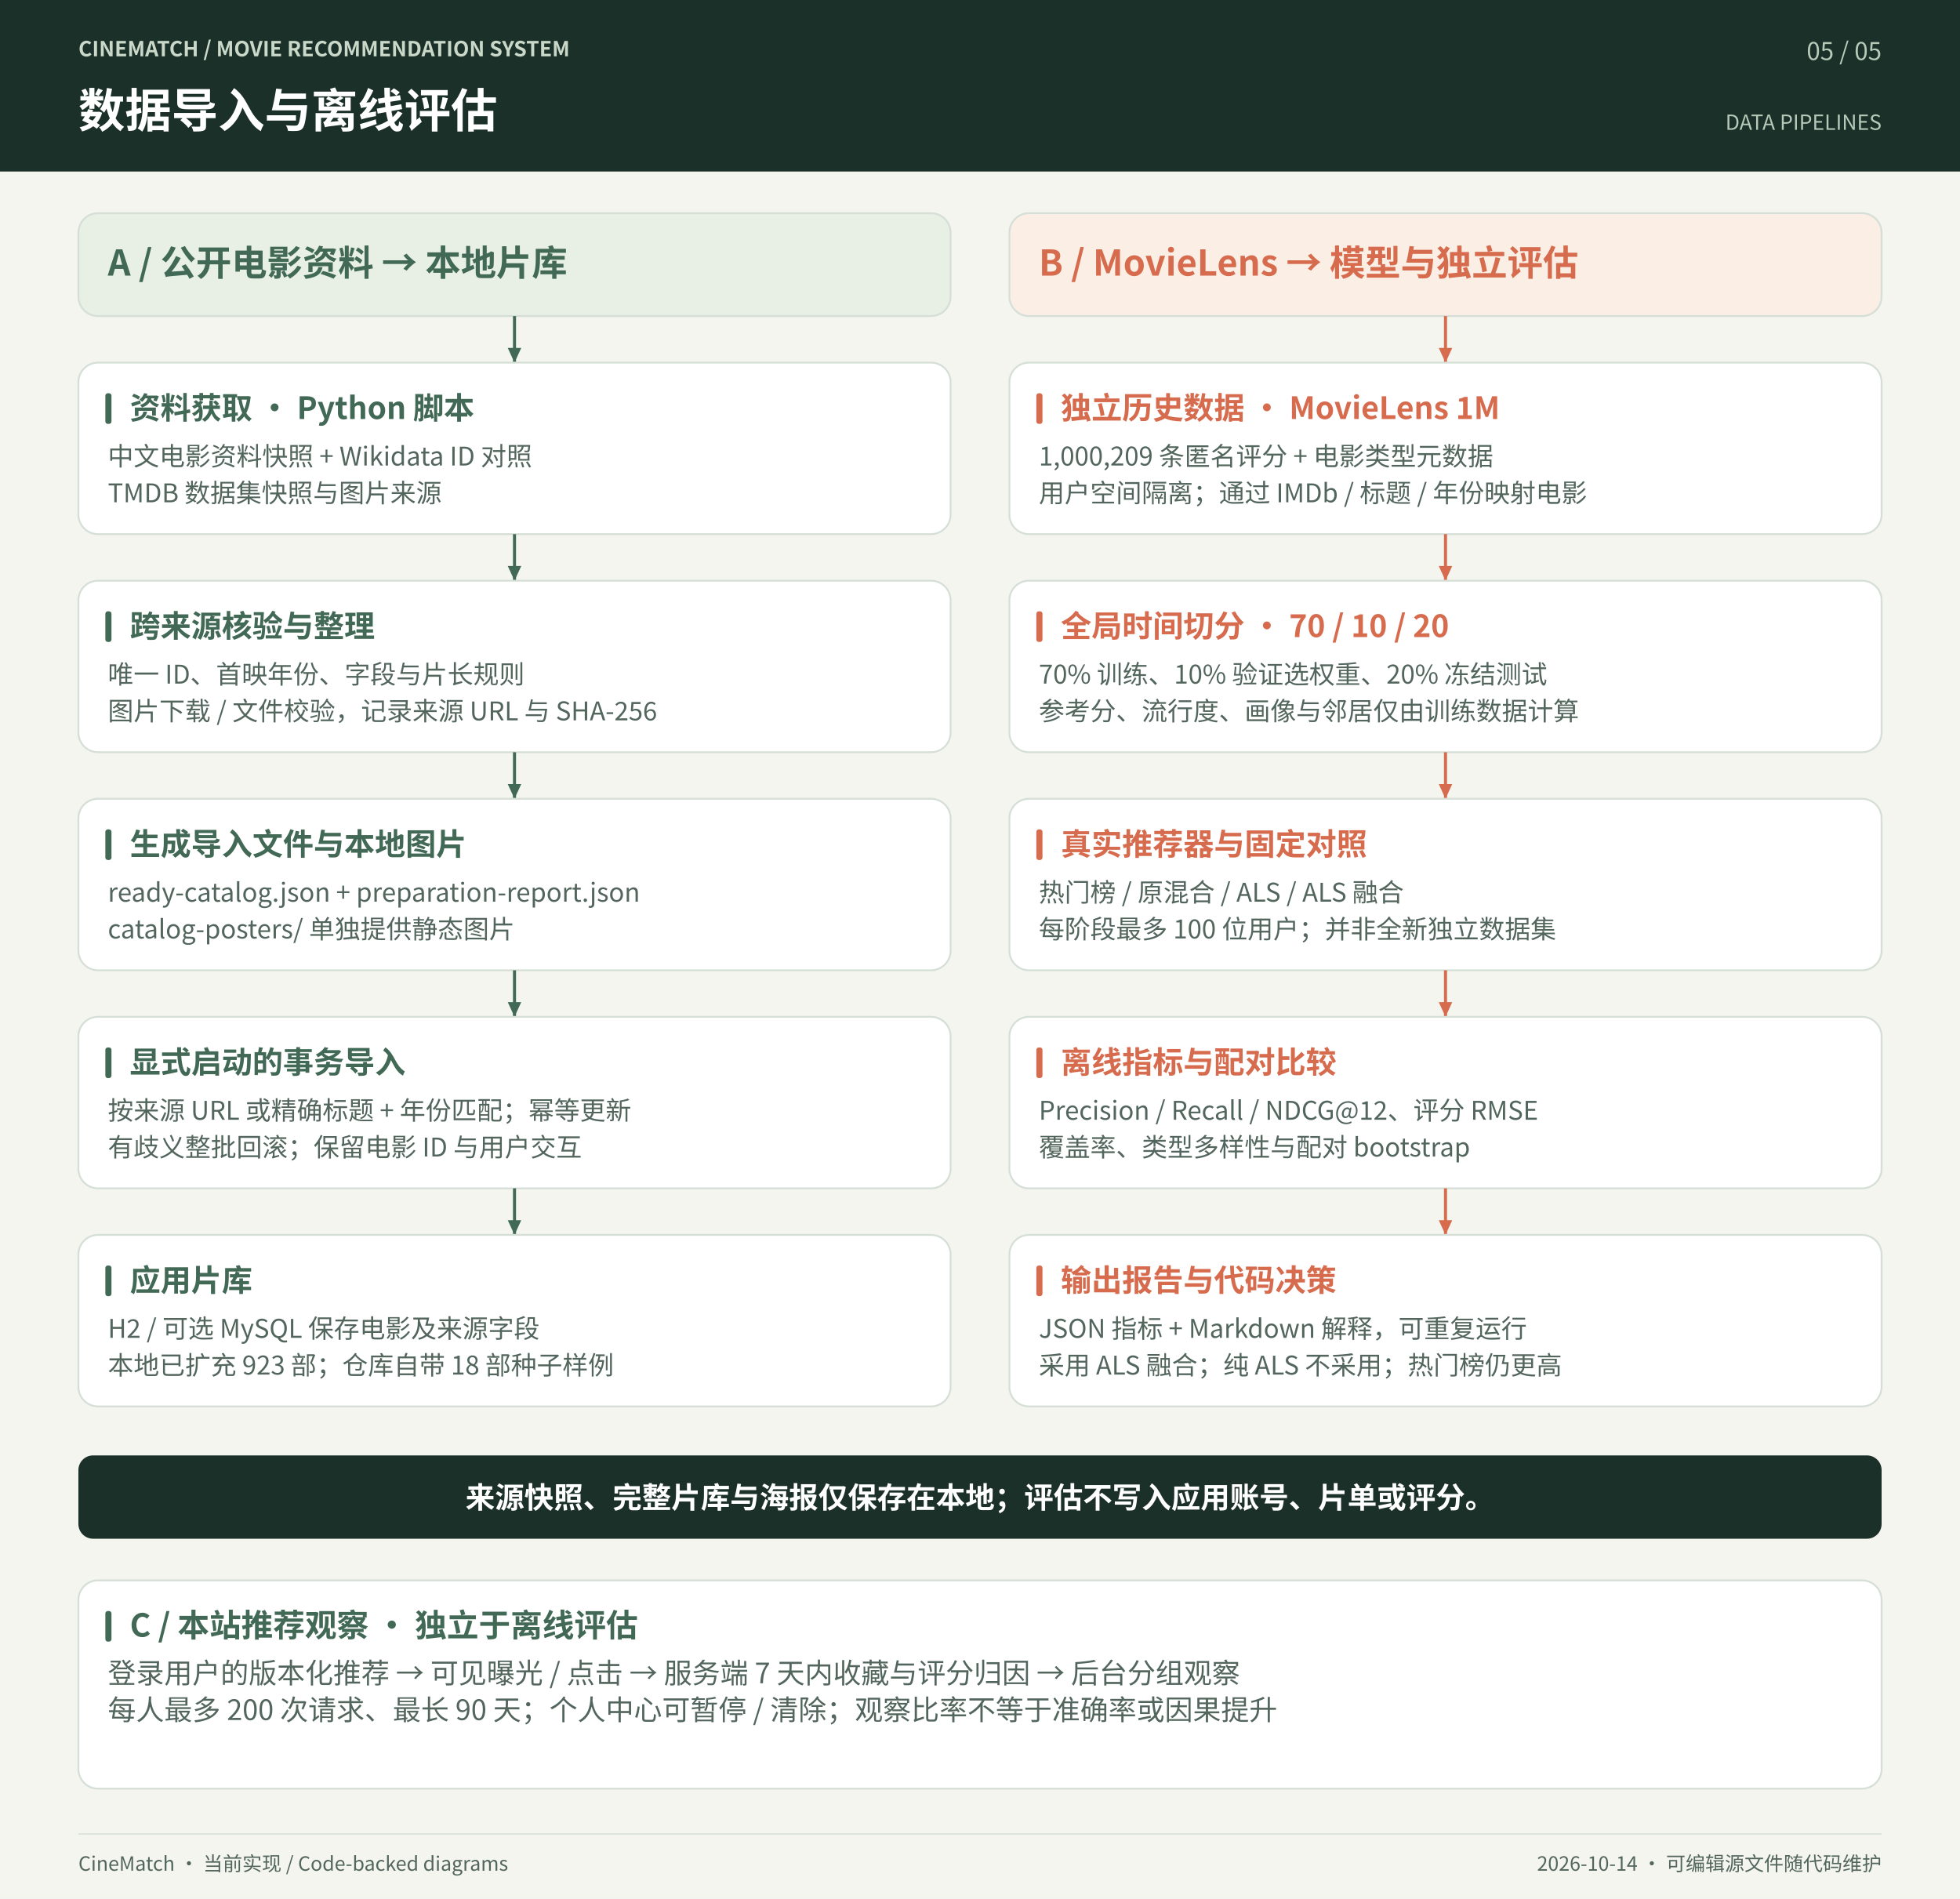
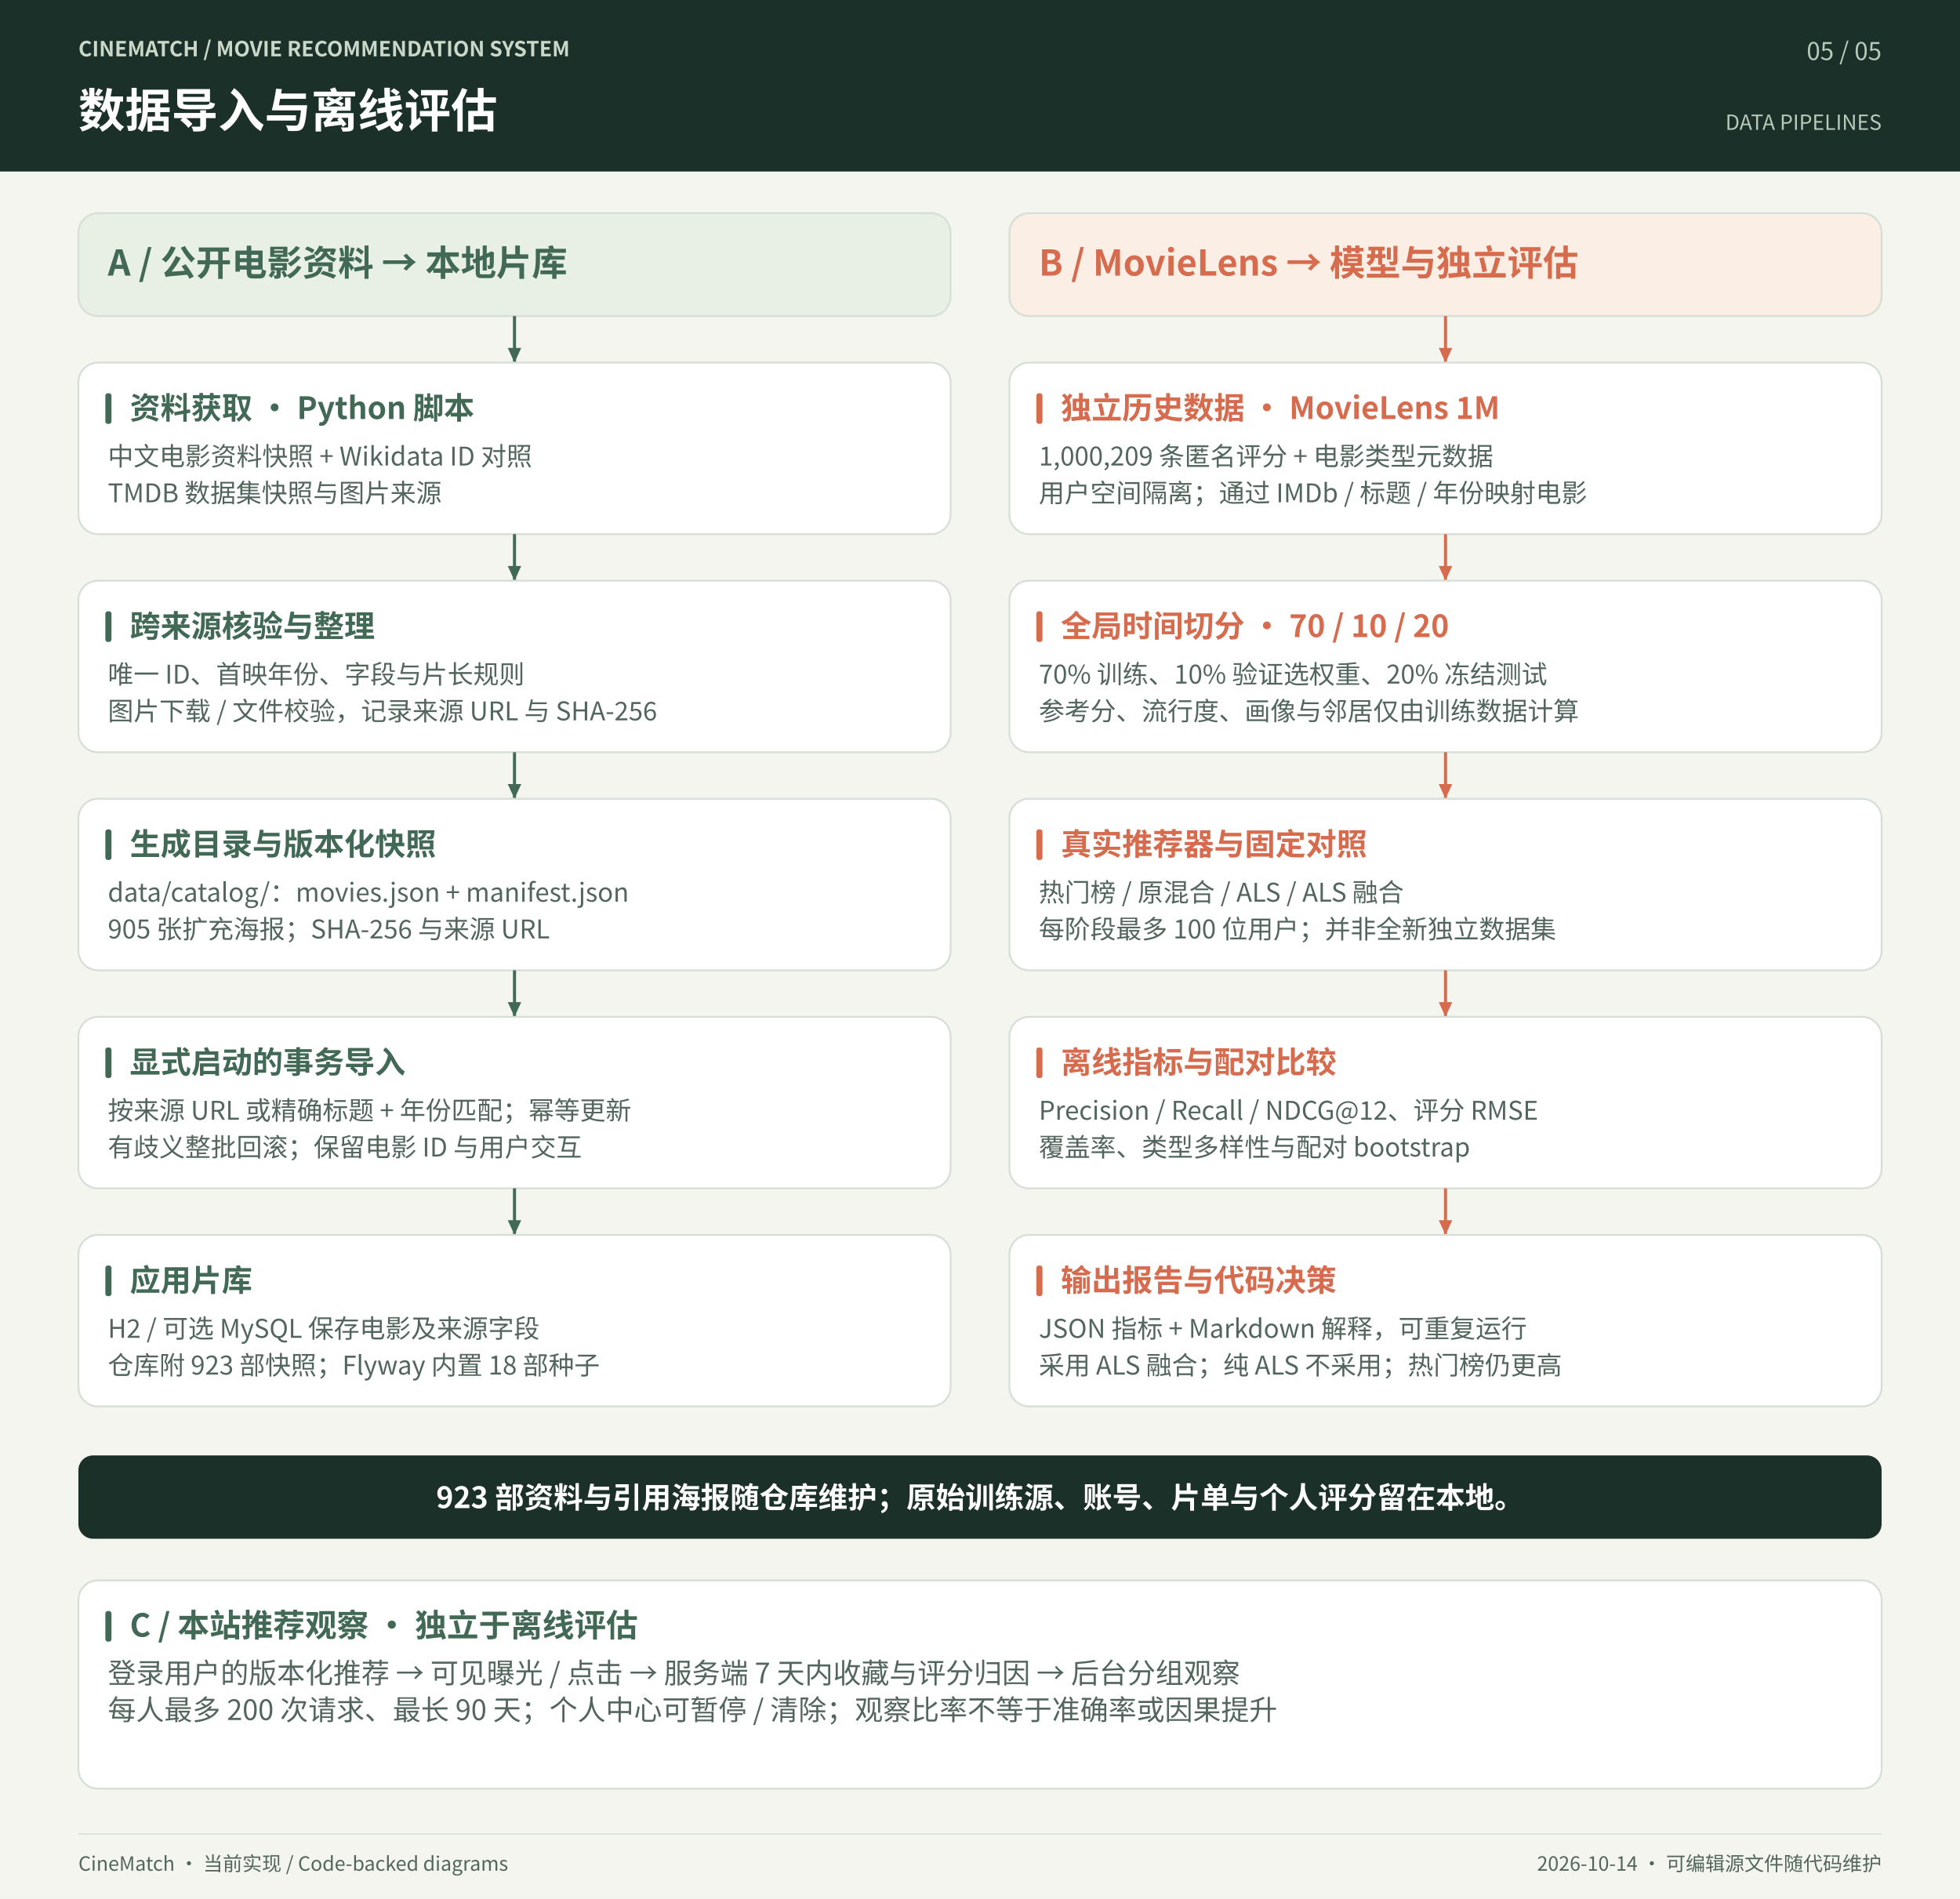
<svg xmlns="http://www.w3.org/2000/svg" width="1600" height="1550" viewBox="0 0 1600 1550" role="img" aria-labelledby="title desc">
  <rect x="0" y="0" width="1600" height="1550" rx="0" fill="#f4f5ef" />
  <rect x="0" y="0" width="1600" height="140" rx="0" fill="#1b3028" />
  <text x="64" y="46" font-family="'PingFang SC','Noto Sans CJK SC','Microsoft YaHei','Heiti SC',sans-serif" font-size="17" fill="#c9d8c8" text-anchor="start" font-weight="600">CINEMATCH  /  MOVIE RECOMMENDATION SYSTEM</text>
  <text x="64" y="104" font-family="'PingFang SC','Noto Sans CJK SC','Microsoft YaHei','Heiti SC',sans-serif" font-size="38" fill="#ffffff" text-anchor="start" font-weight="600">数据导入与离线评估</text>
  <text x="1536" y="49" font-family="'PingFang SC','Noto Sans CJK SC','Microsoft YaHei','Heiti SC',sans-serif" font-size="20" fill="#b7c9b9" text-anchor="end" font-weight="400">05 / 05</text>
  <text x="1536" y="106" font-family="'PingFang SC','Noto Sans CJK SC','Microsoft YaHei','Heiti SC',sans-serif" font-size="17" fill="#b7c9b9" text-anchor="end" font-weight="400">DATA PIPELINES</text>
  <polyline points="64,1497 1536,1497" fill="none" stroke="#d6dfd7" stroke-width="1" stroke-linejoin="round" />
  <text x="64" y="1527" font-family="'PingFang SC','Noto Sans CJK SC','Microsoft YaHei','Heiti SC',sans-serif" font-size="16" fill="#53665d" text-anchor="start" font-weight="400">CineMatch  ·  当前实现 / Code-backed diagrams</text>
  <text x="1536" y="1527" font-family="'PingFang SC','Noto Sans CJK SC','Microsoft YaHei','Heiti SC',sans-serif" font-size="16" fill="#53665d" text-anchor="end" font-weight="400">2026-10-14  ·  可编辑源文件随代码维护</text>
  <rect x="64" y="174" width="712" height="84" rx="16" fill="#e8efe5" stroke="#d6dfd7" stroke-width="1.5" />
  <text x="88" y="225" font-family="'PingFang SC','Noto Sans CJK SC','Microsoft YaHei','Heiti SC',sans-serif" font-size="29" fill="#426955" text-anchor="start" font-weight="600">A / 公开电影资料 → 本地片库</text>
  <rect x="824" y="174" width="712" height="84" rx="16" fill="#faeee5" stroke="#d6dfd7" stroke-width="1.5" />
  <text x="848" y="225" font-family="'PingFang SC','Noto Sans CJK SC','Microsoft YaHei','Heiti SC',sans-serif" font-size="29" fill="#d66b4e" text-anchor="start" font-weight="600">B / MovieLens → 模型与独立评估</text>
  <polyline points="420,258 420,296" fill="none" stroke="#426955" stroke-width="2.5" stroke-linejoin="round" />
  <polygon points="420.00,296.00 414.50,284.00 425.50,284.00" fill="#426955" />
  <rect x="64" y="296" width="712" height="140" rx="16" fill="#ffffff" stroke="#d6dfd7" stroke-width="1.5" />
  <rect x="86" y="321" width="5" height="25" rx="2" fill="#426955" />
  <text x="106" y="342" font-family="'PingFang SC','Noto Sans CJK SC','Microsoft YaHei','Heiti SC',sans-serif" font-size="25" fill="#426955" text-anchor="start" font-weight="600">资料获取 · Python 脚本</text>
  <text x="88" y="380" font-family="'PingFang SC','Noto Sans CJK SC','Microsoft YaHei','Heiti SC',sans-serif" font-size="21" fill="#53665d" text-anchor="start" font-weight="400">中文电影资料快照 + Wikidata ID 对照</text>
  <text x="88" y="410" font-family="'PingFang SC','Noto Sans CJK SC','Microsoft YaHei','Heiti SC',sans-serif" font-size="21" fill="#53665d" text-anchor="start" font-weight="400">TMDB 数据集快照与图片来源</text>
  <polyline points="420,436 420,474" fill="none" stroke="#426955" stroke-width="2.5" stroke-linejoin="round" />
  <polygon points="420.00,474.00 414.50,462.00 425.50,462.00" fill="#426955" />
  <rect x="64" y="474" width="712" height="140" rx="16" fill="#ffffff" stroke="#d6dfd7" stroke-width="1.5" />
  <rect x="86" y="499" width="5" height="25" rx="2" fill="#426955" />
  <text x="106" y="520" font-family="'PingFang SC','Noto Sans CJK SC','Microsoft YaHei','Heiti SC',sans-serif" font-size="25" fill="#426955" text-anchor="start" font-weight="600">跨来源核验与整理</text>
  <text x="88" y="558" font-family="'PingFang SC','Noto Sans CJK SC','Microsoft YaHei','Heiti SC',sans-serif" font-size="21" fill="#53665d" text-anchor="start" font-weight="400">唯一 ID、首映年份、字段与片长规则</text>
  <text x="88" y="588" font-family="'PingFang SC','Noto Sans CJK SC','Microsoft YaHei','Heiti SC',sans-serif" font-size="21" fill="#53665d" text-anchor="start" font-weight="400">图片下载 / 文件校验，记录来源 URL 与 SHA-256</text>
  <polyline points="420,614 420,652" fill="none" stroke="#426955" stroke-width="2.5" stroke-linejoin="round" />
  <polygon points="420.00,652.00 414.50,640.00 425.50,640.00" fill="#426955" />
  <rect x="64" y="652" width="712" height="140" rx="16" fill="#ffffff" stroke="#d6dfd7" stroke-width="1.5" />
  <rect x="86" y="677" width="5" height="25" rx="2" fill="#426955" />
-   <text x="106" y="698" font-family="'PingFang SC','Noto Sans CJK SC','Microsoft YaHei','Heiti SC',sans-serif" font-size="25" fill="#426955" text-anchor="start" font-weight="600">生成导入文件与本地图片</text>
-   <text x="88" y="736" font-family="'PingFang SC','Noto Sans CJK SC','Microsoft YaHei','Heiti SC',sans-serif" font-size="21" fill="#53665d" text-anchor="start" font-weight="400">ready-catalog.json + preparation-report.json</text>
-   <text x="88" y="766" font-family="'PingFang SC','Noto Sans CJK SC','Microsoft YaHei','Heiti SC',sans-serif" font-size="21" fill="#53665d" text-anchor="start" font-weight="400">catalog-posters/ 单独提供静态图片</text>
+   <text x="106" y="698" font-family="'PingFang SC','Noto Sans CJK SC','Microsoft YaHei','Heiti SC',sans-serif" font-size="25" fill="#426955" text-anchor="start" font-weight="600">生成目录与版本化快照</text>
+   <text x="88" y="736" font-family="'PingFang SC','Noto Sans CJK SC','Microsoft YaHei','Heiti SC',sans-serif" font-size="21" fill="#53665d" text-anchor="start" font-weight="400">data/catalog/：movies.json + manifest.json</text>
+   <text x="88" y="766" font-family="'PingFang SC','Noto Sans CJK SC','Microsoft YaHei','Heiti SC',sans-serif" font-size="21" fill="#53665d" text-anchor="start" font-weight="400">905 张扩充海报；SHA-256 与来源 URL</text>
  <polyline points="420,792 420,830" fill="none" stroke="#426955" stroke-width="2.5" stroke-linejoin="round" />
  <polygon points="420.00,830.00 414.50,818.00 425.50,818.00" fill="#426955" />
  <rect x="64" y="830" width="712" height="140" rx="16" fill="#ffffff" stroke="#d6dfd7" stroke-width="1.5" />
  <rect x="86" y="855" width="5" height="25" rx="2" fill="#426955" />
  <text x="106" y="876" font-family="'PingFang SC','Noto Sans CJK SC','Microsoft YaHei','Heiti SC',sans-serif" font-size="25" fill="#426955" text-anchor="start" font-weight="600">显式启动的事务导入</text>
  <text x="88" y="914" font-family="'PingFang SC','Noto Sans CJK SC','Microsoft YaHei','Heiti SC',sans-serif" font-size="21" fill="#53665d" text-anchor="start" font-weight="400">按来源 URL 或精确标题 + 年份匹配；幂等更新</text>
  <text x="88" y="944" font-family="'PingFang SC','Noto Sans CJK SC','Microsoft YaHei','Heiti SC',sans-serif" font-size="21" fill="#53665d" text-anchor="start" font-weight="400">有歧义整批回滚；保留电影 ID 与用户交互</text>
  <polyline points="420,970 420,1008" fill="none" stroke="#426955" stroke-width="2.5" stroke-linejoin="round" />
  <polygon points="420.00,1008.00 414.50,996.00 425.50,996.00" fill="#426955" />
  <rect x="64" y="1008" width="712" height="140" rx="16" fill="#ffffff" stroke="#d6dfd7" stroke-width="1.5" />
  <rect x="86" y="1033" width="5" height="25" rx="2" fill="#426955" />
  <text x="106" y="1054" font-family="'PingFang SC','Noto Sans CJK SC','Microsoft YaHei','Heiti SC',sans-serif" font-size="25" fill="#426955" text-anchor="start" font-weight="600">应用片库</text>
  <text x="88" y="1092" font-family="'PingFang SC','Noto Sans CJK SC','Microsoft YaHei','Heiti SC',sans-serif" font-size="21" fill="#53665d" text-anchor="start" font-weight="400">H2 / 可选 MySQL 保存电影及来源字段</text>
-   <text x="88" y="1122" font-family="'PingFang SC','Noto Sans CJK SC','Microsoft YaHei','Heiti SC',sans-serif" font-size="21" fill="#53665d" text-anchor="start" font-weight="400">本地已扩充 923 部；仓库自带 18 部种子样例</text>
+   <text x="88" y="1122" font-family="'PingFang SC','Noto Sans CJK SC','Microsoft YaHei','Heiti SC',sans-serif" font-size="21" fill="#53665d" text-anchor="start" font-weight="400">仓库附 923 部快照；Flyway 内置 18 部种子</text>
  <polyline points="1180,258 1180,296" fill="none" stroke="#d66b4e" stroke-width="2.5" stroke-linejoin="round" />
  <polygon points="1180.00,296.00 1174.50,284.00 1185.50,284.00" fill="#d66b4e" />
  <rect x="824" y="296" width="712" height="140" rx="16" fill="#ffffff" stroke="#d6dfd7" stroke-width="1.5" />
  <rect x="846" y="321" width="5" height="25" rx="2" fill="#d66b4e" />
  <text x="866" y="342" font-family="'PingFang SC','Noto Sans CJK SC','Microsoft YaHei','Heiti SC',sans-serif" font-size="25" fill="#d66b4e" text-anchor="start" font-weight="600">独立历史数据 · MovieLens 1M</text>
  <text x="848" y="380" font-family="'PingFang SC','Noto Sans CJK SC','Microsoft YaHei','Heiti SC',sans-serif" font-size="21" fill="#53665d" text-anchor="start" font-weight="400">1,000,209 条匿名评分 + 电影类型元数据</text>
  <text x="848" y="410" font-family="'PingFang SC','Noto Sans CJK SC','Microsoft YaHei','Heiti SC',sans-serif" font-size="21" fill="#53665d" text-anchor="start" font-weight="400">用户空间隔离；通过 IMDb / 标题 / 年份映射电影</text>
  <polyline points="1180,436 1180,474" fill="none" stroke="#d66b4e" stroke-width="2.5" stroke-linejoin="round" />
  <polygon points="1180.00,474.00 1174.50,462.00 1185.50,462.00" fill="#d66b4e" />
  <rect x="824" y="474" width="712" height="140" rx="16" fill="#ffffff" stroke="#d6dfd7" stroke-width="1.5" />
  <rect x="846" y="499" width="5" height="25" rx="2" fill="#d66b4e" />
  <text x="866" y="520" font-family="'PingFang SC','Noto Sans CJK SC','Microsoft YaHei','Heiti SC',sans-serif" font-size="25" fill="#d66b4e" text-anchor="start" font-weight="600">全局时间切分 · 70 / 10 / 20</text>
  <text x="848" y="558" font-family="'PingFang SC','Noto Sans CJK SC','Microsoft YaHei','Heiti SC',sans-serif" font-size="21" fill="#53665d" text-anchor="start" font-weight="400">70% 训练、10% 验证选权重、20% 冻结测试</text>
  <text x="848" y="588" font-family="'PingFang SC','Noto Sans CJK SC','Microsoft YaHei','Heiti SC',sans-serif" font-size="21" fill="#53665d" text-anchor="start" font-weight="400">参考分、流行度、画像与邻居仅由训练数据计算</text>
  <polyline points="1180,614 1180,652" fill="none" stroke="#d66b4e" stroke-width="2.5" stroke-linejoin="round" />
  <polygon points="1180.00,652.00 1174.50,640.00 1185.50,640.00" fill="#d66b4e" />
  <rect x="824" y="652" width="712" height="140" rx="16" fill="#ffffff" stroke="#d6dfd7" stroke-width="1.5" />
  <rect x="846" y="677" width="5" height="25" rx="2" fill="#d66b4e" />
  <text x="866" y="698" font-family="'PingFang SC','Noto Sans CJK SC','Microsoft YaHei','Heiti SC',sans-serif" font-size="25" fill="#d66b4e" text-anchor="start" font-weight="600">真实推荐器与固定对照</text>
  <text x="848" y="736" font-family="'PingFang SC','Noto Sans CJK SC','Microsoft YaHei','Heiti SC',sans-serif" font-size="21" fill="#53665d" text-anchor="start" font-weight="400">热门榜 / 原混合 / ALS / ALS 融合</text>
  <text x="848" y="766" font-family="'PingFang SC','Noto Sans CJK SC','Microsoft YaHei','Heiti SC',sans-serif" font-size="21" fill="#53665d" text-anchor="start" font-weight="400">每阶段最多 100 位用户；并非全新独立数据集</text>
  <polyline points="1180,792 1180,830" fill="none" stroke="#d66b4e" stroke-width="2.5" stroke-linejoin="round" />
  <polygon points="1180.00,830.00 1174.50,818.00 1185.50,818.00" fill="#d66b4e" />
  <rect x="824" y="830" width="712" height="140" rx="16" fill="#ffffff" stroke="#d6dfd7" stroke-width="1.5" />
  <rect x="846" y="855" width="5" height="25" rx="2" fill="#d66b4e" />
  <text x="866" y="876" font-family="'PingFang SC','Noto Sans CJK SC','Microsoft YaHei','Heiti SC',sans-serif" font-size="25" fill="#d66b4e" text-anchor="start" font-weight="600">离线指标与配对比较</text>
  <text x="848" y="914" font-family="'PingFang SC','Noto Sans CJK SC','Microsoft YaHei','Heiti SC',sans-serif" font-size="21" fill="#53665d" text-anchor="start" font-weight="400">Precision / Recall / NDCG@12、评分 RMSE</text>
  <text x="848" y="944" font-family="'PingFang SC','Noto Sans CJK SC','Microsoft YaHei','Heiti SC',sans-serif" font-size="21" fill="#53665d" text-anchor="start" font-weight="400">覆盖率、类型多样性与配对 bootstrap</text>
  <polyline points="1180,970 1180,1008" fill="none" stroke="#d66b4e" stroke-width="2.5" stroke-linejoin="round" />
  <polygon points="1180.00,1008.00 1174.50,996.00 1185.50,996.00" fill="#d66b4e" />
  <rect x="824" y="1008" width="712" height="140" rx="16" fill="#ffffff" stroke="#d6dfd7" stroke-width="1.5" />
  <rect x="846" y="1033" width="5" height="25" rx="2" fill="#d66b4e" />
  <text x="866" y="1054" font-family="'PingFang SC','Noto Sans CJK SC','Microsoft YaHei','Heiti SC',sans-serif" font-size="25" fill="#d66b4e" text-anchor="start" font-weight="600">输出报告与代码决策</text>
  <text x="848" y="1092" font-family="'PingFang SC','Noto Sans CJK SC','Microsoft YaHei','Heiti SC',sans-serif" font-size="21" fill="#53665d" text-anchor="start" font-weight="400">JSON 指标 + Markdown 解释，可重复运行</text>
  <text x="848" y="1122" font-family="'PingFang SC','Noto Sans CJK SC','Microsoft YaHei','Heiti SC',sans-serif" font-size="21" fill="#53665d" text-anchor="start" font-weight="400">采用 ALS 融合；纯 ALS 不采用；热门榜仍更高</text>
  <rect x="64" y="1188" width="1472" height="68" rx="12" fill="#1b3028" />
-   <text x="800" y="1231" font-family="'PingFang SC','Noto Sans CJK SC','Microsoft YaHei','Heiti SC',sans-serif" font-size="24" fill="#ffffff" text-anchor="middle" font-weight="600">来源快照、完整片库与海报仅保存在本地；评估不写入应用账号、片单或评分。</text>
+   <text x="800" y="1231" font-family="'PingFang SC','Noto Sans CJK SC','Microsoft YaHei','Heiti SC',sans-serif" font-size="24" fill="#ffffff" text-anchor="middle" font-weight="600">923 部资料与引用海报随仓库维护；原始训练源、账号、片单与个人评分留在本地。</text>
  <rect x="64" y="1290" width="1472" height="170" rx="16" fill="#ffffff" stroke="#d6dfd7" stroke-width="1.5" />
  <rect x="86" y="1315" width="5" height="25" rx="2" fill="#426955" />
  <text x="106" y="1336" font-family="'PingFang SC','Noto Sans CJK SC','Microsoft YaHei','Heiti SC',sans-serif" font-size="26" fill="#426955" text-anchor="start" font-weight="600">C / 本站推荐观察 · 独立于离线评估</text>
  <text x="88" y="1374" font-family="'PingFang SC','Noto Sans CJK SC','Microsoft YaHei','Heiti SC',sans-serif" font-size="23" fill="#53665d" text-anchor="start" font-weight="400">登录用户的版本化推荐 → 可见曝光 / 点击 → 服务端 7 天内收藏与评分归因 → 后台分组观察</text>
  <text x="88" y="1404" font-family="'PingFang SC','Noto Sans CJK SC','Microsoft YaHei','Heiti SC',sans-serif" font-size="23" fill="#53665d" text-anchor="start" font-weight="400">每人最多 200 次请求、最长 90 天；个人中心可暂停 / 清除；观察比率不等于准确率或因果提升</text>
</svg>
